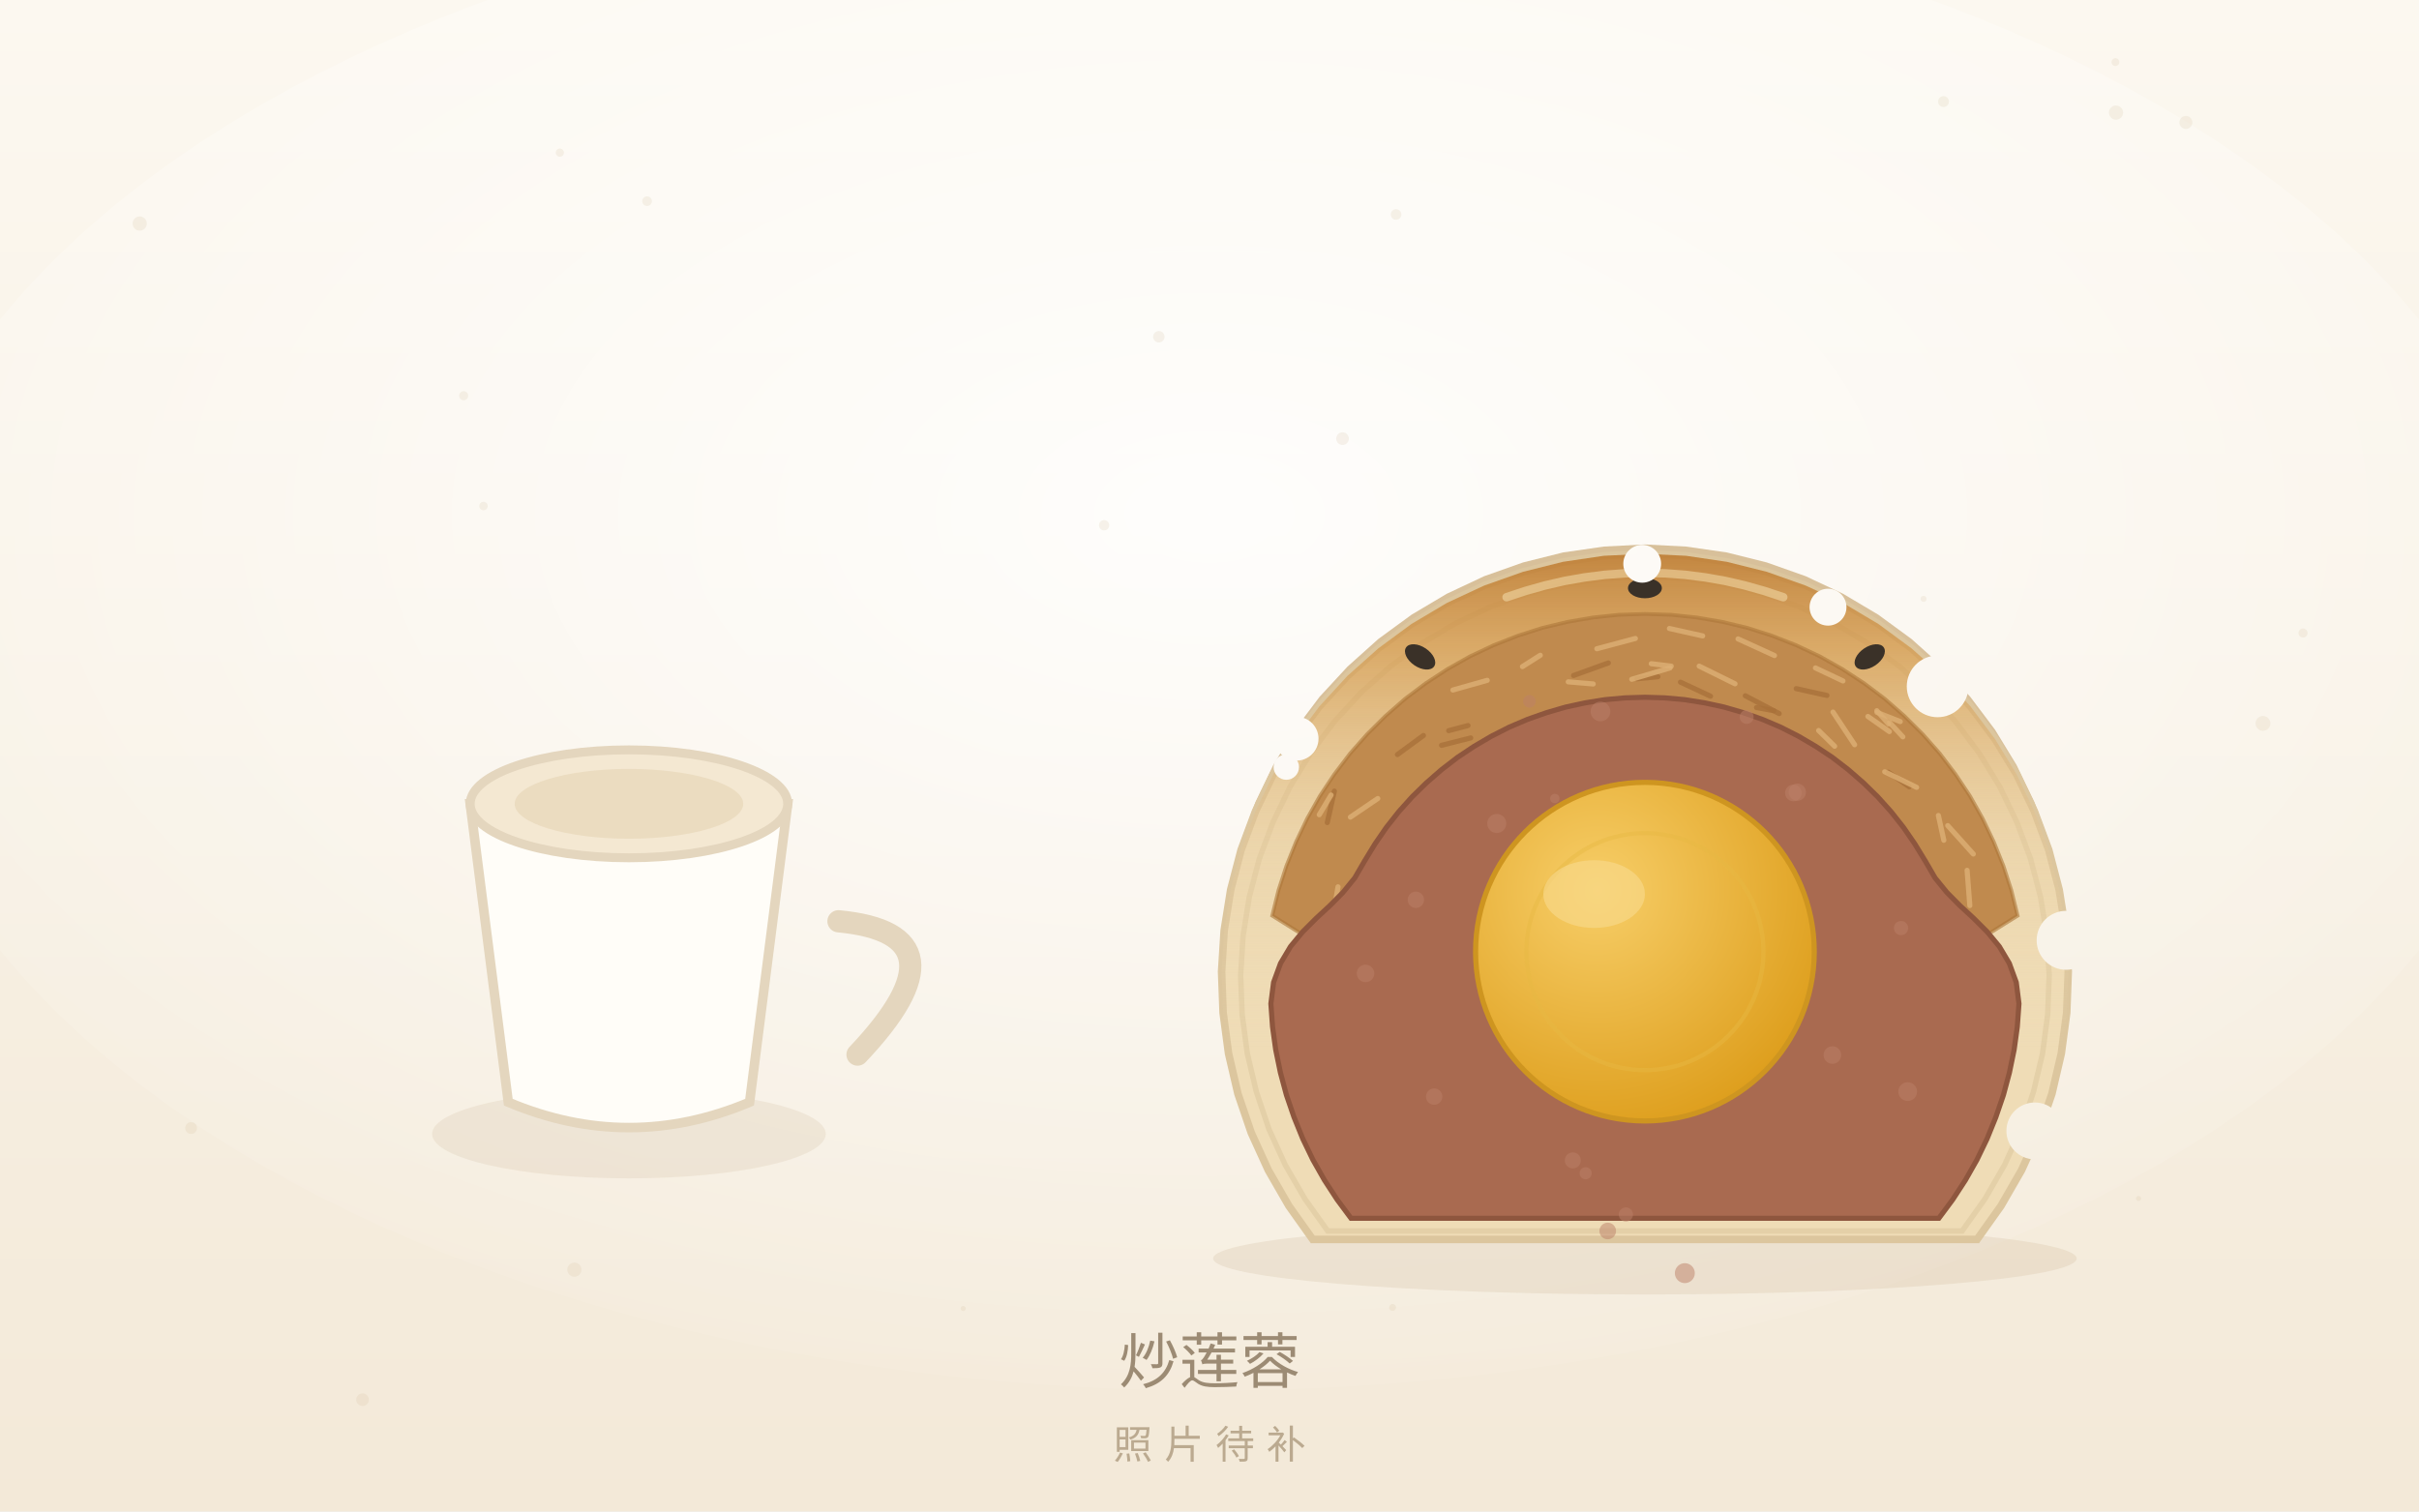
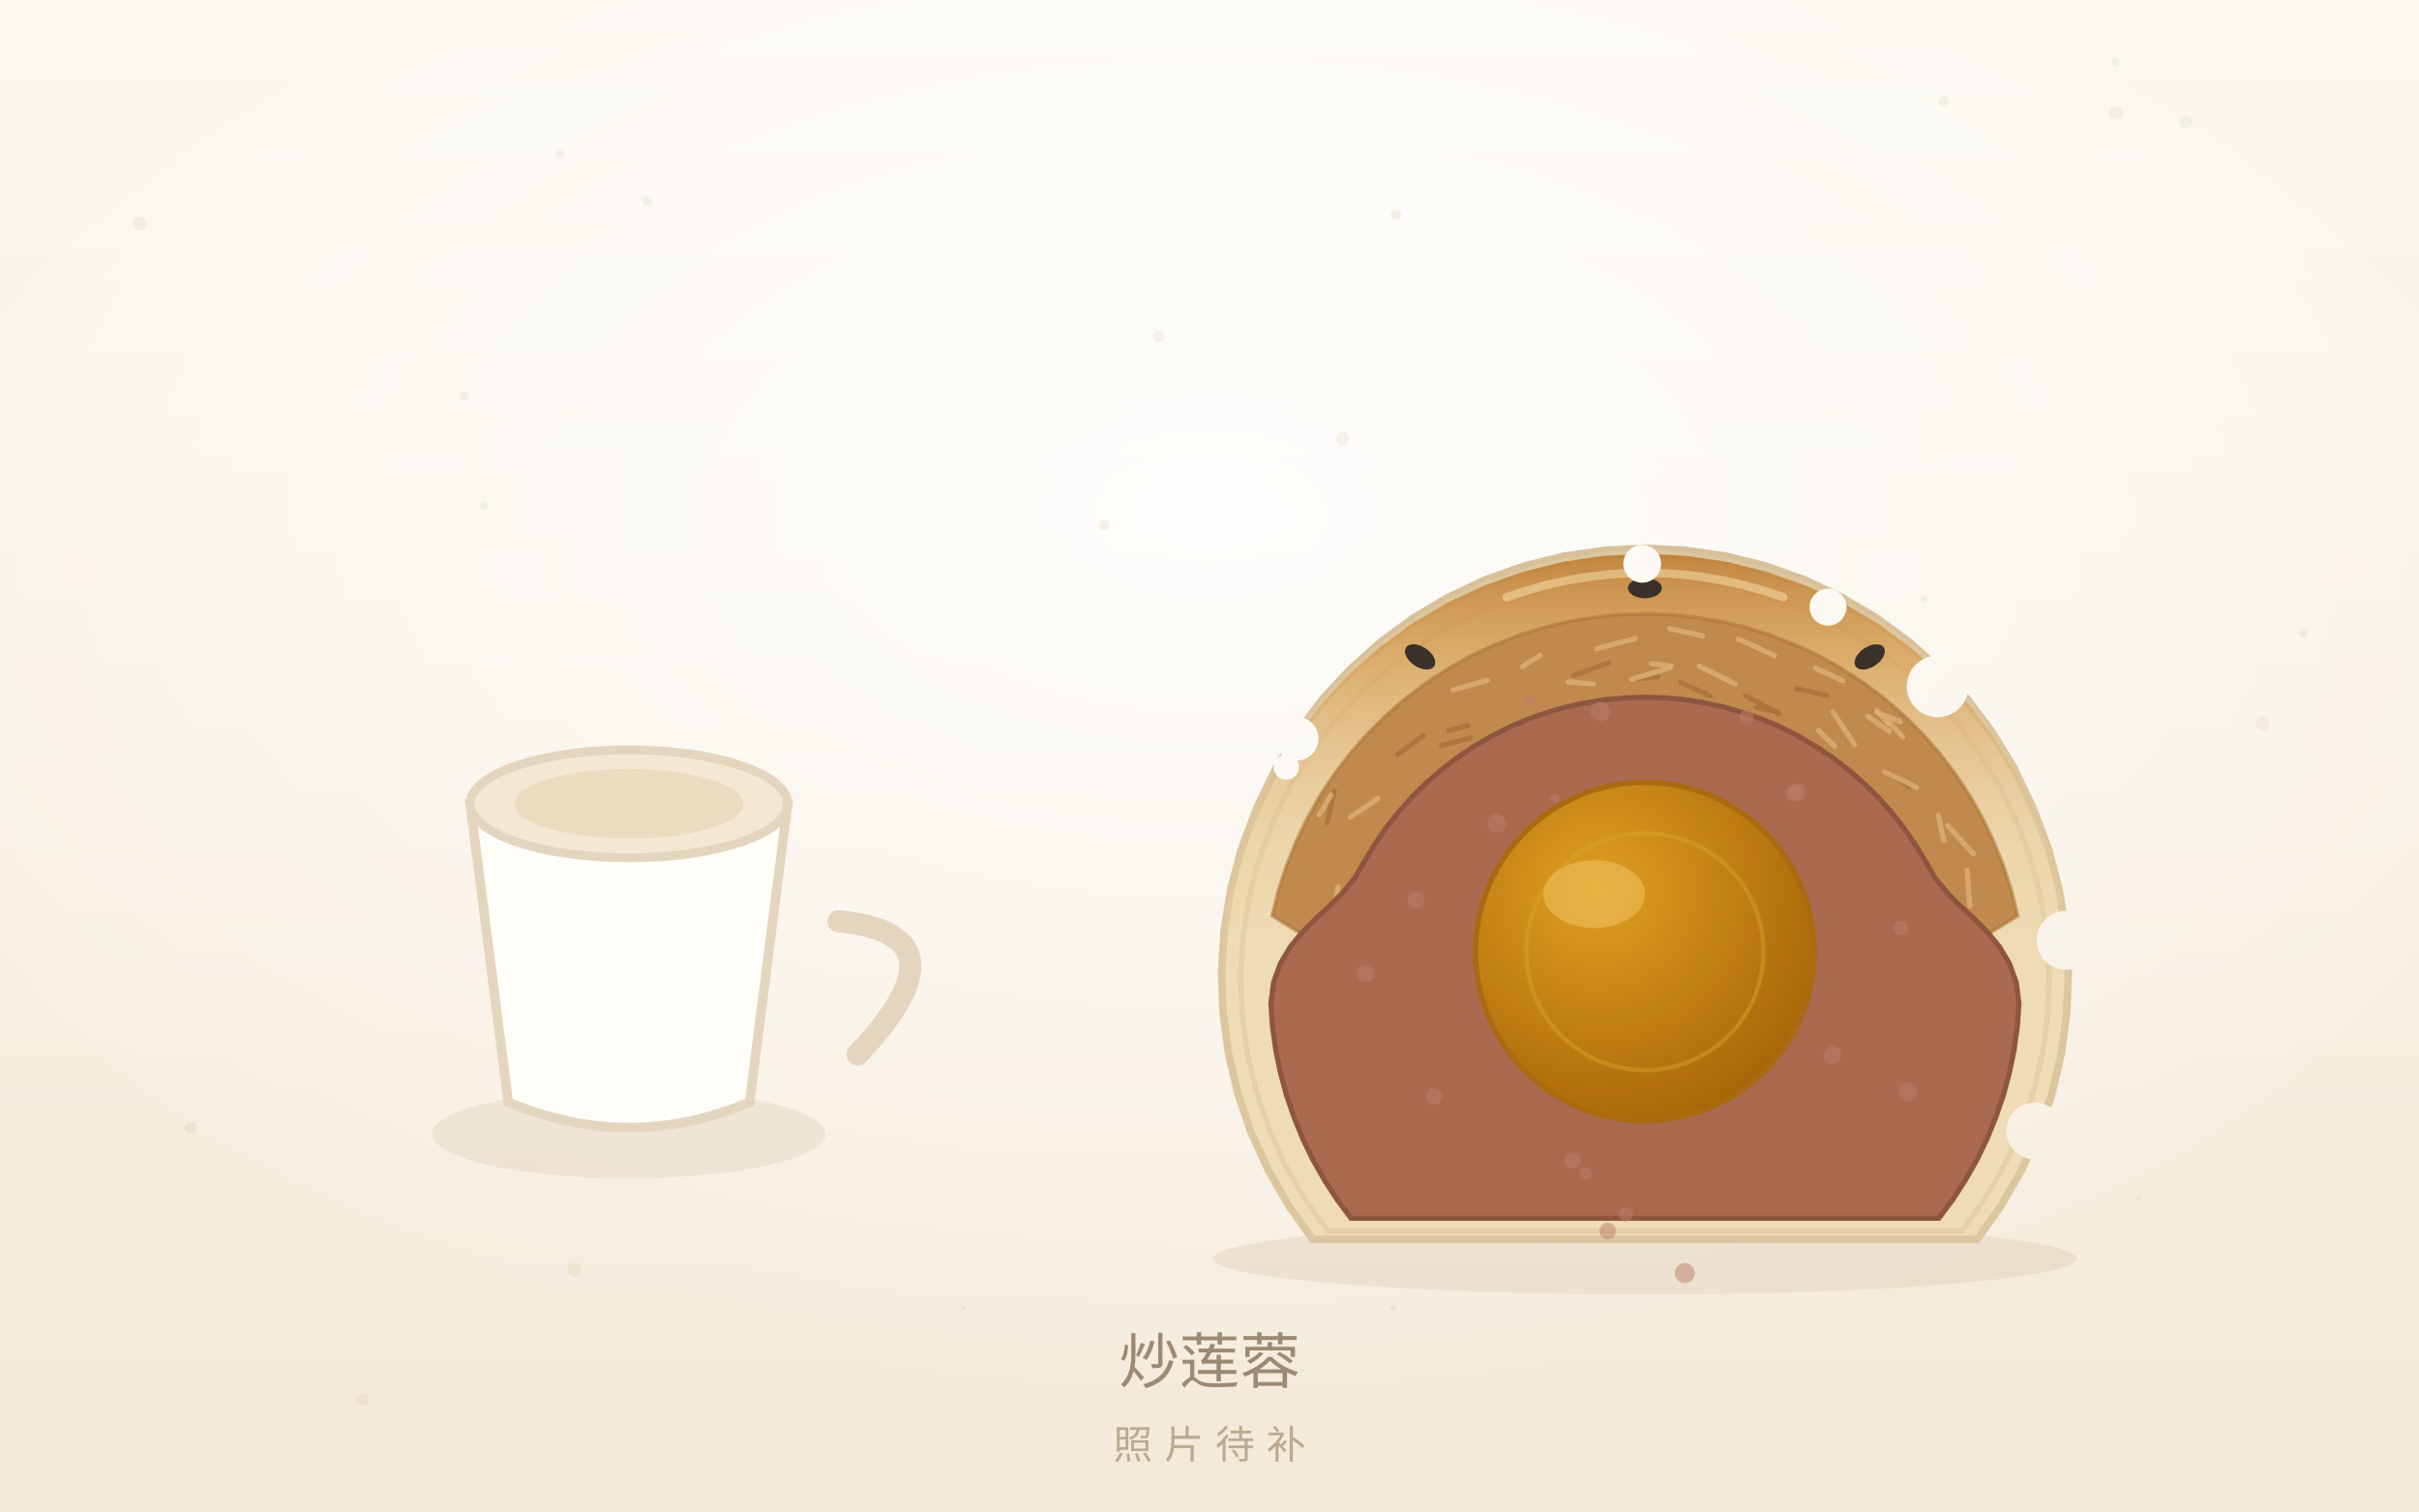
<svg xmlns="http://www.w3.org/2000/svg" viewBox="0 0 1600 1000" width="1600" height="1000" role="img" aria-label="炒莲蓉">
  <defs>
    <linearGradient id="bg" x1="0" y1="0" x2="0" y2="1">
      <stop offset="0" stop-color="#FCF8F0" />
      <stop offset="1" stop-color="#F3E9D8" />
    </linearGradient>
    <radialGradient id="glow" cx="50%" cy="42%" r="62%">
      <stop offset="0" stop-color="#FFFFFF" stop-opacity="0.85" />
      <stop offset="1" stop-color="#FFFFFF" stop-opacity="0" />
    </radialGradient>
    <radialGradient id="yolk" cx="36%" cy="32%" r="72%">
-       <stop offset="0" stop-color="#F7CE68" />
-       <stop offset="1" stop-color="#DE9F1E" />
+       <stop offset="0" stop-color="#DFA022" />
+       <stop offset="1" stop-color="#A96608" />
    </radialGradient>
    <radialGradient id="wash" cx="40%" cy="34%" r="70%">
      <stop offset="0" stop-color="#E9BE84" stop-opacity="0.95" />
      <stop offset="1" stop-color="#D9A75E" stop-opacity="0.75" />
    </radialGradient>
  </defs>
  <rect width="1600" height="1000" fill="url(#bg)" />
  <ellipse cx="800" cy="420" rx="880" ry="500" fill="url(#glow)" />
  <circle cx="1399.6" cy="74.5" r="4.7" fill="#C9B48F" opacity="0.16" />
  <circle cx="1285.5" cy="67.2" r="3.6" fill="#C9B48F" opacity="0.16" />
  <circle cx="1523.3" cy="418.8" r="3" fill="#C9B48F" opacity="0.16" />
  <circle cx="1179.6" cy="545.8" r="4.3" fill="#C9B48F" opacity="0.16" />
  <circle cx="921.1" cy="865" r="2.3" fill="#C9B48F" opacity="0.16" />
  <circle cx="1414.5" cy="792.9" r="1.7" fill="#C9B48F" opacity="0.16" />
  <circle cx="126.4" cy="746.3" r="3.9" fill="#C9B48F" opacity="0.16" />
  <circle cx="923.4" cy="141.9" r="3.5" fill="#C9B48F" opacity="0.16" />
  <circle cx="1272.3" cy="396.2" r="2" fill="#C9B48F" opacity="0.16" />
  <circle cx="239.8" cy="926" r="4.2" fill="#C9B48F" opacity="0.16" />
  <circle cx="92.4" cy="147.9" r="4.7" fill="#C9B48F" opacity="0.16" />
  <circle cx="1496.8" cy="478.6" r="4.9" fill="#C9B48F" opacity="0.16" />
  <circle cx="319.8" cy="334.8" r="2.8" fill="#C9B48F" opacity="0.16" />
  <circle cx="428" cy="133.1" r="3.2" fill="#C9B48F" opacity="0.16" />
  <circle cx="888" cy="290.2" r="4.2" fill="#C9B48F" opacity="0.16" />
  <circle cx="766.5" cy="222.8" r="3.8" fill="#C9B48F" opacity="0.16" />
  <circle cx="730.3" cy="347.5" r="3.4" fill="#C9B48F" opacity="0.16" />
  <circle cx="1445.8" cy="81" r="4.3" fill="#C9B48F" opacity="0.16" />
  <circle cx="379.9" cy="840" r="4.7" fill="#C9B48F" opacity="0.16" />
  <circle cx="1399.2" cy="41.1" r="2.6" fill="#C9B48F" opacity="0.16" />
  <circle cx="370.3" cy="101" r="2.7" fill="#C9B48F" opacity="0.16" />
  <circle cx="1160" cy="436.3" r="3.1" fill="#C9B48F" opacity="0.16" />
  <circle cx="1234.8" cy="463.8" r="1.8" fill="#C9B48F" opacity="0.16" />
  <circle cx="1261.5" cy="600.1" r="3.5" fill="#C9B48F" opacity="0.16" />
  <circle cx="306.7" cy="261.8" r="3" fill="#C9B48F" opacity="0.16" />
  <circle cx="637.1" cy="865.7" r="1.7" fill="#C9B48F" opacity="0.16" />
  <g>
    <g transform="translate(416 620)">
      <ellipse cy="130.2" rx="130.2" ry="29.4" fill="#B79B73" opacity="0.14" />
      <path d="M138.6 -10.5 q 88.2 8.4 12.6 88.2" fill="none" stroke="#E4D6BE" stroke-width="14.7" stroke-linecap="round" />
      <path d="M-105 -88.2 h 210 l -25.2 197.4 q -79.8 33.6 -159.6 0 z" fill="#FFFDF8" stroke="#E4D6BE" stroke-width="6.3" />
      <ellipse cy="-88.2" rx="105" ry="35.7" fill="#F4E8D2" stroke="#E4D6BE" stroke-width="5.9" />
      <ellipse cy="-88.2" rx="75.6" ry="23.1" fill="#E9D9BC" opacity="0.8" />
    </g>
    <g>
      <defs>
        <mask id="nib-1088-820-280" maskUnits="userSpaceOnUse" x="696" y="232" width="784" height="784">
          <rect x="696" y="232" width="784" height="784" fill="#fff" />
          <circle cx="850.8" cy="507.5" r="8.4" fill="#000" />
          <circle cx="1209.1" cy="401.7" r="12.2" fill="#000" />
          <circle cx="1086.2" cy="373" r="12.5" fill="#000" />
          <circle cx="857.6" cy="488.7" r="14.5" fill="#000" />
          <circle cx="860.2" cy="488.1" r="10.9" fill="#000" />
          <circle cx="1366.6" cy="622.1" r="19.5" fill="#000" />
          <circle cx="1281.6" cy="454.1" r="20.4" fill="#000" />
          <circle cx="1345.9" cy="748.2" r="18.8" fill="#000" />
        </mask>
      </defs>
      <ellipse cx="1088" cy="832.6" rx="285.6" ry="23.8" fill="#B79B73" opacity="0.16" />
      <g mask="url(#nib-1088-820-280)">
        <path d="M 868.3 813.8 L 852.5 791.7 L 838.9 768 L 827.6 743.2 L 818.8 717.4 L 812.6 690.9 L 809 663.9 L 808 636.6 L 809.7 609.4 L 814 582.5 L 820.9 556.2 L 830.4 530.6 L 842.2 506.1 L 856.4 482.8 L 872.8 461 L 891.3 441 L 911.6 422.8 L 933.6 406.7 L 957 392.8 L 981.7 381.2 L 1007.4 372.1 L 1033.8 365.5 L 1060.8 361.6 L 1088 360.2 L 1115.2 361.6 L 1142.2 365.5 L 1168.6 372.1 L 1194.3 381.2 L 1219 392.8 L 1242.4 406.7 L 1264.4 422.8 L 1284.7 441 L 1303.2 461 L 1319.6 482.8 L 1333.8 506.1 L 1345.6 530.6 L 1355.1 556.2 L 1362 582.5 L 1366.3 609.4 L 1368 636.6 L 1367 663.9 L 1363.4 690.9 L 1357.2 717.4 L 1348.4 743.2 L 1337.1 768 L 1323.5 791.7 L 1307.7 813.8 Z" fill="#D8C09A" />
        <path d="M 868.3 820 L 852.5 797.8 L 838.9 774.2 L 827.6 749.4 L 818.8 723.6 L 812.6 697 L 809 670 L 808 642.8 L 809.7 615.6 L 814 588.7 L 820.9 562.3 L 830.4 536.8 L 842.2 512.2 L 856.4 489 L 872.8 467.2 L 891.3 447.1 L 911.6 429 L 933.6 412.8 L 957 398.9 L 981.7 387.4 L 1007.4 378.3 L 1033.8 371.7 L 1060.8 367.7 L 1088 366.4 L 1115.2 367.7 L 1142.2 371.7 L 1168.6 378.3 L 1194.3 387.4 L 1219 398.9 L 1242.4 412.8 L 1264.4 429 L 1284.7 447.1 L 1303.2 467.2 L 1319.6 489 L 1333.8 512.2 L 1345.6 536.8 L 1355.1 562.3 L 1362 588.7 L 1366.3 615.6 L 1368 642.8 L 1367 670 L 1363.4 697 L 1357.2 723.6 L 1348.4 749.4 L 1337.1 774.2 L 1323.5 797.8 L 1307.7 820 Z" fill="#EFDCB6" stroke="#DCC69E" stroke-width="5" />
        <path d="M 878.2 814.4 L 863.1 793.2 L 850.1 770.7 L 839.3 747 L 831 722.3 L 825 697 L 821.6 671.2 L 820.6 645.2 L 822.2 619.2 L 826.3 593.5 L 832.9 568.3 L 842 543.9 L 853.3 520.5 L 866.9 498.3 L 882.5 477.5 L 900.1 458.3 L 919.5 441 L 940.5 425.6 L 962.9 412.3 L 986.5 401.2 L 1011 392.5 L 1036.3 386.3 L 1062 382.5 L 1088 381.2 L 1114 382.5 L 1139.7 386.3 L 1165 392.5 L 1189.5 401.2 L 1213.1 412.3 L 1235.5 425.6 L 1256.5 441 L 1275.9 458.3 L 1293.5 477.5 L 1309.1 498.3 L 1322.7 520.5 L 1334 543.9 L 1343.1 568.3 L 1349.7 593.5 L 1353.8 619.2 L 1355.4 645.2 L 1354.4 671.2 L 1351 697 L 1345 722.3 L 1336.7 747 L 1325.9 770.7 L 1312.9 793.2 L 1297.8 814.4 Z" fill="none" stroke="#E4D0A8" stroke-width="3.6" />
        <linearGradient id="wash-1088-820-280" gradientUnits="userSpaceOnUse" x1="0" y1="366.4" x2="0" y2="820">
          <stop offset="0" stop-color="#BE7C33" stop-opacity="0.9" />
          <stop offset="0.14" stop-color="#D2974A" stop-opacity="0.72" />
          <stop offset="0.42" stop-color="#E6C795" stop-opacity="0.34" />
          <stop offset="0.72" stop-color="#EFDCB6" stop-opacity="0" />
        </linearGradient>
        <path d="M 868.3 820 L 852.5 797.8 L 838.9 774.2 L 827.6 749.4 L 818.8 723.6 L 812.6 697 L 809 670 L 808 642.8 L 809.7 615.6 L 814 588.7 L 820.9 562.3 L 830.4 536.8 L 842.2 512.2 L 856.4 489 L 872.8 467.2 L 891.3 447.1 L 911.6 429 L 933.6 412.8 L 957 398.9 L 981.7 387.4 L 1007.4 378.3 L 1033.8 371.7 L 1060.8 367.7 L 1088 366.4 L 1115.2 367.7 L 1142.2 371.7 L 1168.6 378.3 L 1194.3 387.4 L 1219 398.9 L 1242.4 412.8 L 1264.4 429 L 1284.7 447.1 L 1303.2 467.2 L 1319.6 489 L 1333.8 512.2 L 1345.6 536.8 L 1355.1 562.3 L 1362 588.7 L 1366.3 615.6 L 1368 642.8 L 1367 670 L 1363.4 697 L 1357.2 723.6 L 1348.4 749.4 L 1337.1 774.2 L 1323.5 797.8 L 1307.7 820 Z" fill="url(#wash-1088-820-280)" />
        <path d="M 996.5 395.1 L 1009.2 390.9 L 1022 387.3 L 1035 384.3 L 1048.1 382 L 1061.4 380.3 L 1074.7 379.3 L 1088 379 L 1101.3 379.3 L 1114.6 380.3 L 1127.9 382 L 1141 384.3 L 1154 387.3 L 1166.8 390.9 L 1179.5 395.1" fill="none" stroke="#F7E3B4" stroke-width="5.6" stroke-linecap="round" opacity="0.5" />
        <clipPath id="floss-1088-820-280">
          <path d="M 841.5 605.8 L 845.6 589.1 L 850.9 572.8 L 857.3 556.9 L 864.7 541.4 L 873.1 526.5 L 882.6 512.2 L 893 498.5 L 904.3 485.7 L 916.5 473.6 L 929.4 462.3 L 943.1 452 L 957.5 442.6 L 972.4 434.2 L 987.9 426.9 L 1003.9 420.6 L 1020.2 415.4 L 1036.9 411.4 L 1053.8 408.5 L 1070.9 406.7 L 1088 406.2 L 1105.1 406.7 L 1122.2 408.5 L 1139.1 411.4 L 1155.8 415.4 L 1172.1 420.6 L 1188.1 426.9 L 1203.6 434.2 L 1218.5 442.6 L 1232.9 452 L 1246.6 462.3 L 1259.5 473.6 L 1271.7 485.7 L 1283 498.5 L 1293.4 512.2 L 1302.9 526.5 L 1311.3 541.4 L 1318.7 556.9 L 1325.1 572.8 L 1330.4 589.1 L 1334.5 605.8 L 1296.1 629.8 L 1292.7 615.8 L 1288.2 602 L 1282.9 588.5 L 1276.6 575.5 L 1269.4 562.9 L 1261.5 550.8 L 1252.7 539.3 L 1243.1 528.4 L 1232.9 518.2 L 1221.9 508.7 L 1210.4 500 L 1198.2 492 L 1185.6 485 L 1172.5 478.8 L 1159 473.5 L 1145.2 469.1 L 1131.2 465.7 L 1116.9 463.2 L 1102.5 461.8 L 1088 461.3 L 1073.5 461.8 L 1059.1 463.2 L 1044.8 465.7 L 1030.8 469.1 L 1017 473.5 L 1003.5 478.8 L 990.4 485 L 977.8 492 L 965.6 500 L 954.1 508.7 L 943.1 518.2 L 932.9 528.4 L 923.3 539.3 L 914.5 550.8 L 906.6 562.9 L 899.4 575.5 L 893.1 588.5 L 887.8 602 L 883.3 615.8 L 879.9 629.8 Z" />
        </clipPath>
        <path d="M 841.5 605.8 L 845.6 589.1 L 850.9 572.8 L 857.3 556.9 L 864.7 541.4 L 873.1 526.5 L 882.6 512.2 L 893 498.5 L 904.3 485.7 L 916.5 473.6 L 929.4 462.3 L 943.1 452 L 957.5 442.6 L 972.4 434.2 L 987.9 426.9 L 1003.9 420.6 L 1020.2 415.4 L 1036.9 411.4 L 1053.8 408.5 L 1070.9 406.7 L 1088 406.2 L 1105.1 406.7 L 1122.2 408.5 L 1139.1 411.4 L 1155.8 415.4 L 1172.1 420.6 L 1188.1 426.9 L 1203.6 434.2 L 1218.5 442.6 L 1232.9 452 L 1246.6 462.3 L 1259.5 473.6 L 1271.7 485.7 L 1283 498.5 L 1293.4 512.2 L 1302.9 526.5 L 1311.3 541.4 L 1318.7 556.9 L 1325.1 572.8 L 1330.4 589.1 L 1334.5 605.8 L 1296.1 629.8 L 1292.7 615.8 L 1288.2 602 L 1282.9 588.5 L 1276.6 575.5 L 1269.4 562.9 L 1261.5 550.8 L 1252.7 539.3 L 1243.1 528.4 L 1232.9 518.2 L 1221.9 508.7 L 1210.4 500 L 1198.2 492 L 1185.6 485 L 1172.5 478.8 L 1159 473.5 L 1145.2 469.1 L 1131.2 465.7 L 1116.9 463.2 L 1102.5 461.8 L 1088 461.3 L 1073.5 461.8 L 1059.1 463.2 L 1044.8 465.7 L 1030.8 469.1 L 1017 473.5 L 1003.5 478.8 L 990.4 485 L 977.8 492 L 965.6 500 L 954.1 508.7 L 943.1 518.2 L 932.9 528.4 L 923.3 539.3 L 914.5 550.8 L 906.6 562.9 L 899.4 575.5 L 893.1 588.5 L 887.8 602 L 883.3 615.8 L 879.9 629.8 Z" fill="#C08A4E" />
        <path d="M 841.5 605.8 L 845.6 589.1 L 850.9 572.8 L 857.3 556.9 L 864.7 541.4 L 873.1 526.5 L 882.6 512.2 L 893 498.5 L 904.3 485.7 L 916.5 473.6 L 929.4 462.3 L 943.1 452 L 957.5 442.6 L 972.4 434.2 L 987.9 426.9 L 1003.9 420.6 L 1020.2 415.4 L 1036.9 411.4 L 1053.8 408.5 L 1070.9 406.7 L 1088 406.2 L 1105.1 406.7 L 1122.2 408.5 L 1139.1 411.4 L 1155.8 415.4 L 1172.1 420.6 L 1188.1 426.9 L 1203.6 434.2 L 1218.5 442.6 L 1232.9 452 L 1246.6 462.3 L 1259.5 473.6 L 1271.7 485.7 L 1283 498.5 L 1293.4 512.2 L 1302.9 526.5 L 1311.3 541.4 L 1318.7 556.9 L 1325.1 572.8 L 1330.4 589.1 L 1334.5 605.8 L 1296.1 629.8 L 1292.7 615.8 L 1288.2 602 L 1282.9 588.5 L 1276.6 575.5 L 1269.4 562.9 L 1261.5 550.8 L 1252.7 539.3 L 1243.1 528.4 L 1232.9 518.2 L 1221.9 508.7 L 1210.4 500 L 1198.2 492 L 1185.6 485 L 1172.5 478.8 L 1159 473.5 L 1145.2 469.1 L 1131.2 465.7 L 1116.9 463.2 L 1102.5 461.8 L 1088 461.3 L 1073.5 461.8 L 1059.1 463.2 L 1044.8 465.7 L 1030.8 469.1 L 1017 473.5 L 1003.5 478.8 L 990.4 485 L 977.8 492 L 965.6 500 L 954.1 508.7 L 943.1 518.2 L 932.9 528.4 L 923.3 539.3 L 914.5 550.8 L 906.6 562.9 L 899.4 575.5 L 893.1 588.5 L 887.8 602 L 883.3 615.8 L 879.9 629.8 Z" fill="none" stroke="#AC7638" stroke-width="2.5" opacity="0.6" />
        <g clip-path="url(#floss-1088-820-280)">
          <line x1="1082.7" y1="449.1" x2="1096.6" y2="447.7" stroke="#A9713A" stroke-width="3.4" stroke-linecap="round" opacity="0.8" />
          <line x1="877.9" y1="544.2" x2="882.6" y2="523.4" stroke="#A9713A" stroke-width="3.4" stroke-linecap="round" opacity="0.8" />
          <line x1="1249.8" y1="478" x2="1258.6" y2="487.5" stroke="#DDAF74" stroke-width="3.4" stroke-linecap="round" opacity="0.8" />
          <line x1="1288.3" y1="546.2" x2="1305.2" y2="565" stroke="#DDAF74" stroke-width="3.4" stroke-linecap="round" opacity="0.8" />
          <line x1="1249" y1="510.9" x2="1262.8" y2="520.5" stroke="#A9713A" stroke-width="3.4" stroke-linecap="round" opacity="0.8" />
          <line x1="1246.6" y1="510.6" x2="1267.7" y2="520.9" stroke="#DDAF74" stroke-width="3.4" stroke-linecap="round" opacity="0.8" />
          <line x1="953.5" y1="493.1" x2="972.8" y2="488.2" stroke="#A9713A" stroke-width="3.4" stroke-linecap="round" opacity="0.8" />
          <line x1="1056.2" y1="429.2" x2="1081.7" y2="422.4" stroke="#DDAF74" stroke-width="3.4" stroke-linecap="round" opacity="0.8" />
          <line x1="1235.5" y1="474" x2="1249.7" y2="484" stroke="#DDAF74" stroke-width="3.4" stroke-linecap="round" opacity="0.8" />
          <line x1="1092.2" y1="439.1" x2="1105.4" y2="440.7" stroke="#DDAF74" stroke-width="3.4" stroke-linecap="round" opacity="0.8" />
          <line x1="881.8" y1="605.8" x2="885" y2="586.7" stroke="#DDAF74" stroke-width="3.4" stroke-linecap="round" opacity="0.8" />
          <line x1="1154.4" y1="460.3" x2="1176.8" y2="472.1" stroke="#A9713A" stroke-width="3.4" stroke-linecap="round" opacity="0.8" />
          <line x1="1188.1" y1="455.6" x2="1208.4" y2="460.1" stroke="#A9713A" stroke-width="3.4" stroke-linecap="round" opacity="0.8" />
          <line x1="1079.3" y1="449.4" x2="1104.6" y2="441.9" stroke="#DDAF74" stroke-width="3.4" stroke-linecap="round" opacity="0.8" />
          <line x1="1037.3" y1="451.1" x2="1053.8" y2="452.5" stroke="#DDAF74" stroke-width="3.4" stroke-linecap="round" opacity="0.8" />
          <line x1="1241.4" y1="470.2" x2="1249.1" y2="478.9" stroke="#DDAF74" stroke-width="3.4" stroke-linecap="round" opacity="0.8" />
          <line x1="1282.1" y1="539.5" x2="1285.7" y2="555.9" stroke="#DDAF74" stroke-width="3.4" stroke-linecap="round" opacity="0.8" />
          <line x1="893.2" y1="540.6" x2="911.3" y2="528.3" stroke="#DDAF74" stroke-width="3.4" stroke-linecap="round" opacity="0.8" />
          <line x1="1241.5" y1="471.3" x2="1256.9" y2="477.4" stroke="#DDAF74" stroke-width="3.4" stroke-linecap="round" opacity="0.8" />
          <line x1="924.3" y1="499.2" x2="941.5" y2="486.6" stroke="#A9713A" stroke-width="3.4" stroke-linecap="round" opacity="0.8" />
          <line x1="1212.4" y1="471.1" x2="1226.7" y2="492.7" stroke="#DDAF74" stroke-width="3.4" stroke-linecap="round" opacity="0.8" />
          <line x1="1200.8" y1="441.9" x2="1219" y2="450.5" stroke="#DDAF74" stroke-width="3.4" stroke-linecap="round" opacity="0.8" />
          <line x1="1040.8" y1="446.9" x2="1063.8" y2="438.6" stroke="#A9713A" stroke-width="3.4" stroke-linecap="round" opacity="0.8" />
          <line x1="958.2" y1="483.4" x2="971" y2="480" stroke="#A9713A" stroke-width="3.4" stroke-linecap="round" opacity="0.8" />
          <line x1="1104.2" y1="415.8" x2="1126.2" y2="420.7" stroke="#DDAF74" stroke-width="3.4" stroke-linecap="round" opacity="0.8" />
          <line x1="1123.9" y1="440.7" x2="1147.6" y2="452.4" stroke="#DDAF74" stroke-width="3.4" stroke-linecap="round" opacity="0.8" />
          <line x1="1202.9" y1="483.3" x2="1213.5" y2="493.7" stroke="#DDAF74" stroke-width="3.4" stroke-linecap="round" opacity="0.8" />
          <line x1="961" y1="456.5" x2="983.7" y2="450.1" stroke="#DDAF74" stroke-width="3.4" stroke-linecap="round" opacity="0.8" />
          <line x1="1161.8" y1="468.1" x2="1173.3" y2="470.2" stroke="#A9713A" stroke-width="3.4" stroke-linecap="round" opacity="0.8" />
          <line x1="872.6" y1="539" x2="880.4" y2="526" stroke="#DDAF74" stroke-width="3.4" stroke-linecap="round" opacity="0.8" />
          <line x1="1301.1" y1="575.8" x2="1302.9" y2="599.1" stroke="#DDAF74" stroke-width="3.4" stroke-linecap="round" opacity="0.8" />
          <line x1="1149.6" y1="422.7" x2="1173.7" y2="433.7" stroke="#DDAF74" stroke-width="3.4" stroke-linecap="round" opacity="0.8" />
          <line x1="1007" y1="441" x2="1018.8" y2="433.5" stroke="#DDAF74" stroke-width="3.4" stroke-linecap="round" opacity="0.8" />
          <line x1="1111.5" y1="451.3" x2="1131.4" y2="460.6" stroke="#A9713A" stroke-width="3.4" stroke-linecap="round" opacity="0.8" />
        </g>
        <path d="M 893.6 806 L 884.4 793.6 L 876 780.7 L 868.4 767.3 L 861.7 753.4 L 855.9 739.1 L 850.9 724.5 L 846.9 709.6 L 843.8 694.5 L 841.7 679.3 L 840.6 664 L 842.4 649.9 L 847 637.3 L 853.6 626.2 L 861.7 616.4 L 870.6 607.5 L 879.7 599.1 L 888.3 590.4 L 896.1 580.8 L 902.6 569.6 L 909.5 558.3 L 917 547.4 L 925.2 537 L 934.1 527.1 L 943.5 517.9 L 953.5 509.2 L 964 501.1 L 975 493.8 L 986.4 487.1 L 998.2 481.1 L 1010.4 475.9 L 1022.9 471.5 L 1035.6 467.8 L 1048.5 465 L 1061.6 462.9 L 1074.8 461.7 L 1088 461.3 L 1101.2 461.7 L 1114.4 462.9 L 1127.5 465 L 1140.4 467.8 L 1153.1 471.5 L 1165.6 475.9 L 1177.8 481.1 L 1189.6 487.1 L 1201 493.8 L 1212 501.1 L 1222.5 509.2 L 1232.5 517.9 L 1241.9 527.1 L 1250.8 537 L 1259 547.4 L 1266.5 558.3 L 1273.4 569.6 L 1279.9 580.8 L 1287.7 590.4 L 1296.3 599.1 L 1305.4 607.5 L 1314.3 616.4 L 1322.4 626.2 L 1329 637.3 L 1333.6 649.9 L 1335.4 664 L 1334.3 679.3 L 1332.2 694.5 L 1329.1 709.6 L 1325.1 724.5 L 1320.1 739.1 L 1314.3 753.4 L 1307.6 767.3 L 1300 780.7 L 1291.6 793.6 L 1282.4 806 Z" fill="#A96A50" stroke="#8E563E" stroke-width="3.4" />
        <circle cx="1114.4" cy="842.3" r="6.6" fill="#BC8067" opacity="0.5" />
        <circle cx="1186.2" cy="524.6" r="5.5" fill="#BC8067" opacity="0.5" />
        <circle cx="1075.4" cy="803.5" r="4.7" fill="#BC8067" opacity="0.5" />
        <circle cx="1188.8" cy="524.1" r="5.7" fill="#BC8067" opacity="0.5" />
        <circle cx="1261.8" cy="722.2" r="6.2" fill="#BC8067" opacity="0.5" />
        <circle cx="1048.8" cy="776.2" r="4" fill="#BC8067" opacity="0.5" />
        <circle cx="1257.4" cy="614" r="4.7" fill="#BC8067" opacity="0.5" />
        <circle cx="903.2" cy="644" r="5.8" fill="#BC8067" opacity="0.5" />
        <circle cx="1040.3" cy="767.7" r="5.3" fill="#BC8067" opacity="0.5" />
        <circle cx="1155.3" cy="474.3" r="4.6" fill="#BC8067" opacity="0.5" />
        <circle cx="948.6" cy="725.5" r="5.4" fill="#BC8067" opacity="0.5" />
        <circle cx="936.5" cy="595.3" r="5.4" fill="#BC8067" opacity="0.5" />
        <circle cx="990" cy="544.8" r="6.3" fill="#BC8067" opacity="0.5" />
        <circle cx="1212" cy="698" r="5.8" fill="#BC8067" opacity="0.5" />
        <circle cx="1063.4" cy="814.4" r="5.5" fill="#BC8067" opacity="0.5" />
        <circle cx="1028.4" cy="528.3" r="3.1" fill="#BC8067" opacity="0.5" />
        <circle cx="1011.6" cy="464" r="4.2" fill="#BC8067" opacity="0.5" />
        <circle cx="1058.6" cy="470.7" r="6.5" fill="#BC8067" opacity="0.5" />
-         <circle cx="1088" cy="629.6" r="112" fill="url(#yolk)" stroke="#CE9520" stroke-width="3.4" />
-         <circle cx="1088" cy="629.6" r="78.4" fill="none" stroke="#E7B843" stroke-width="2.8" opacity="0.45" />
-         <ellipse cx="1054.4" cy="591.5" rx="33.6" ry="22.4" fill="#F8DA8E" opacity="0.6" />
+         <circle cx="1088" cy="629.6" r="112" fill="url(#yolk)" stroke="#A96A10" stroke-width="3.4" />
+         <circle cx="1088" cy="629.6" r="78.4" fill="none" stroke="#D9A32A" stroke-width="2.8" opacity="0.45" />
+         <ellipse cx="1054.4" cy="591.5" rx="33.6" ry="22.4" fill="#F2C667" opacity="0.5" />
        <ellipse cx="1236.7" cy="434.6" rx="11.2" ry="6.7" transform="rotate(-34 1236.7 434.6)" fill="#3A3128" />
        <ellipse cx="1088" cy="389.1" rx="11.2" ry="6.7" transform="rotate(0 1088 389.1)" fill="#3A3128" />
        <ellipse cx="939.3" cy="434.6" rx="11.2" ry="6.7" transform="rotate(34 939.3 434.6)" fill="#3A3128" />
      </g>
    </g>
  </g>
  <text x="800" y="915" text-anchor="middle" font-family="'Songti SC','Source Han Serif SC','Noto Serif SC',Georgia,serif" font-size="40" fill="#9C8B74">炒莲蓉</text>
  <text x="800" y="965" text-anchor="middle" font-family="'PingFang SC','Hiragino Sans GB','Microsoft YaHei','Noto Sans SC',sans-serif" font-size="26" letter-spacing="7.8" fill="#BBAA90">照片待补</text>
</svg>
